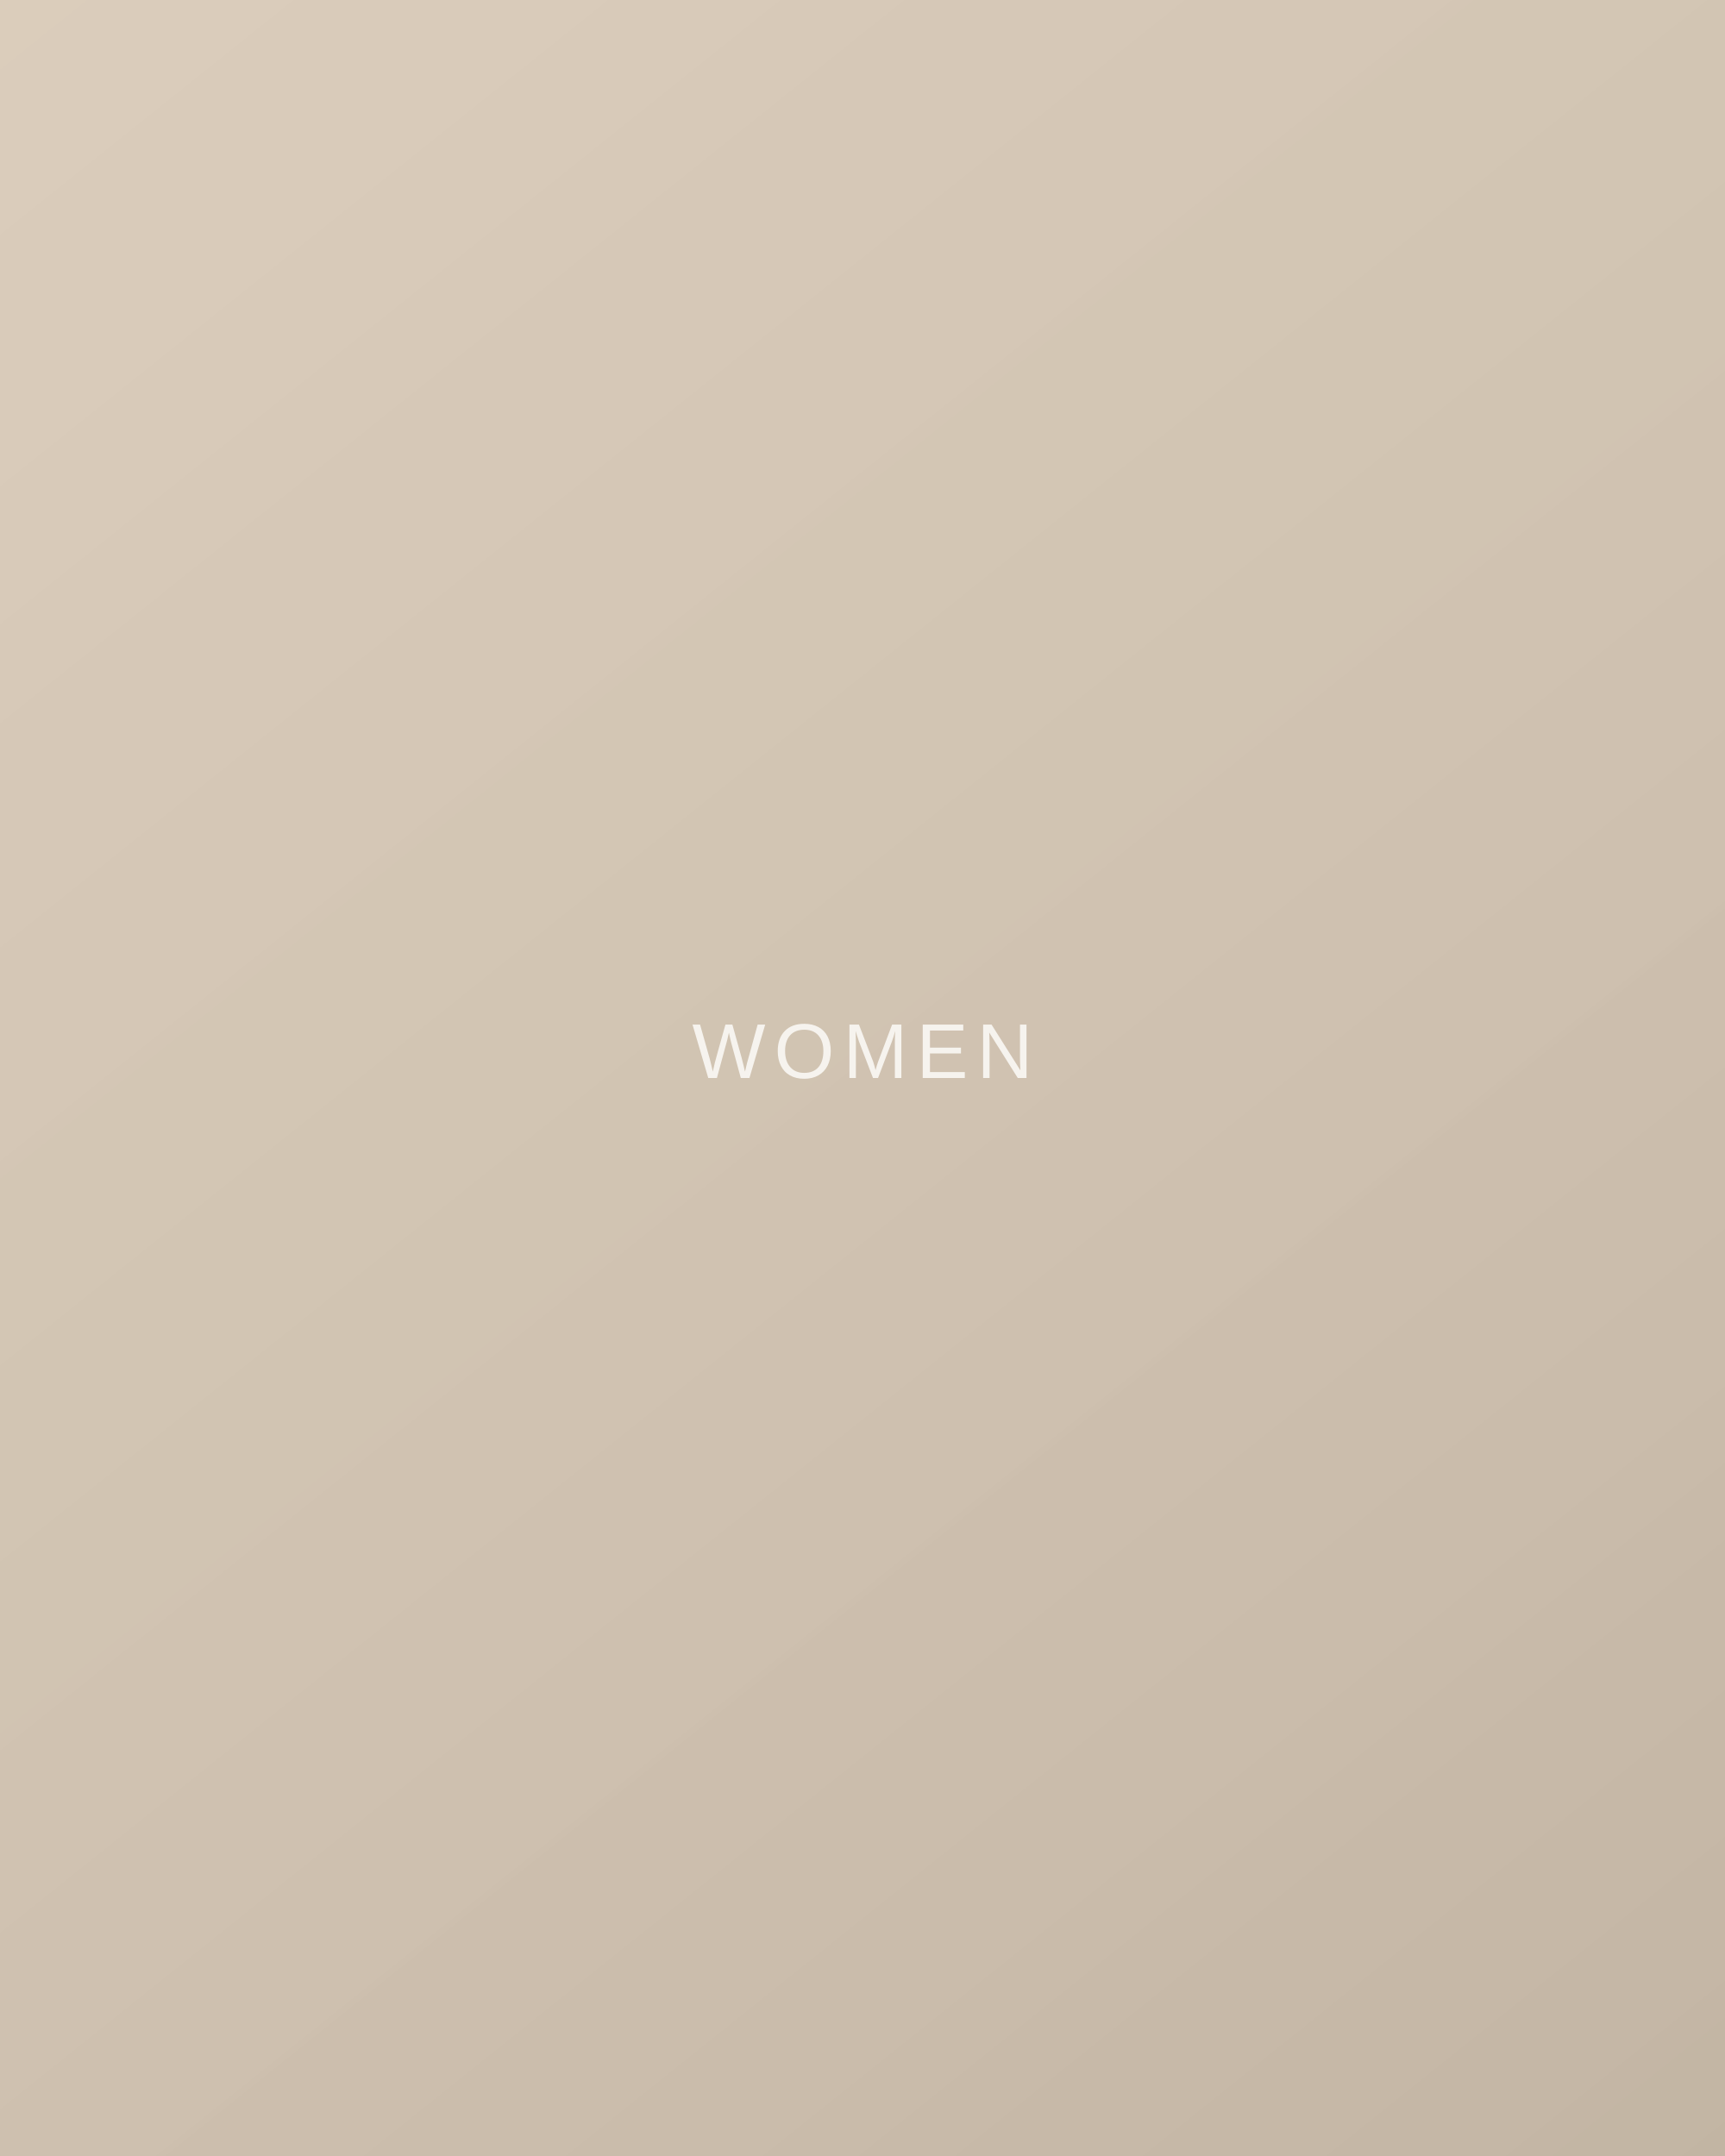
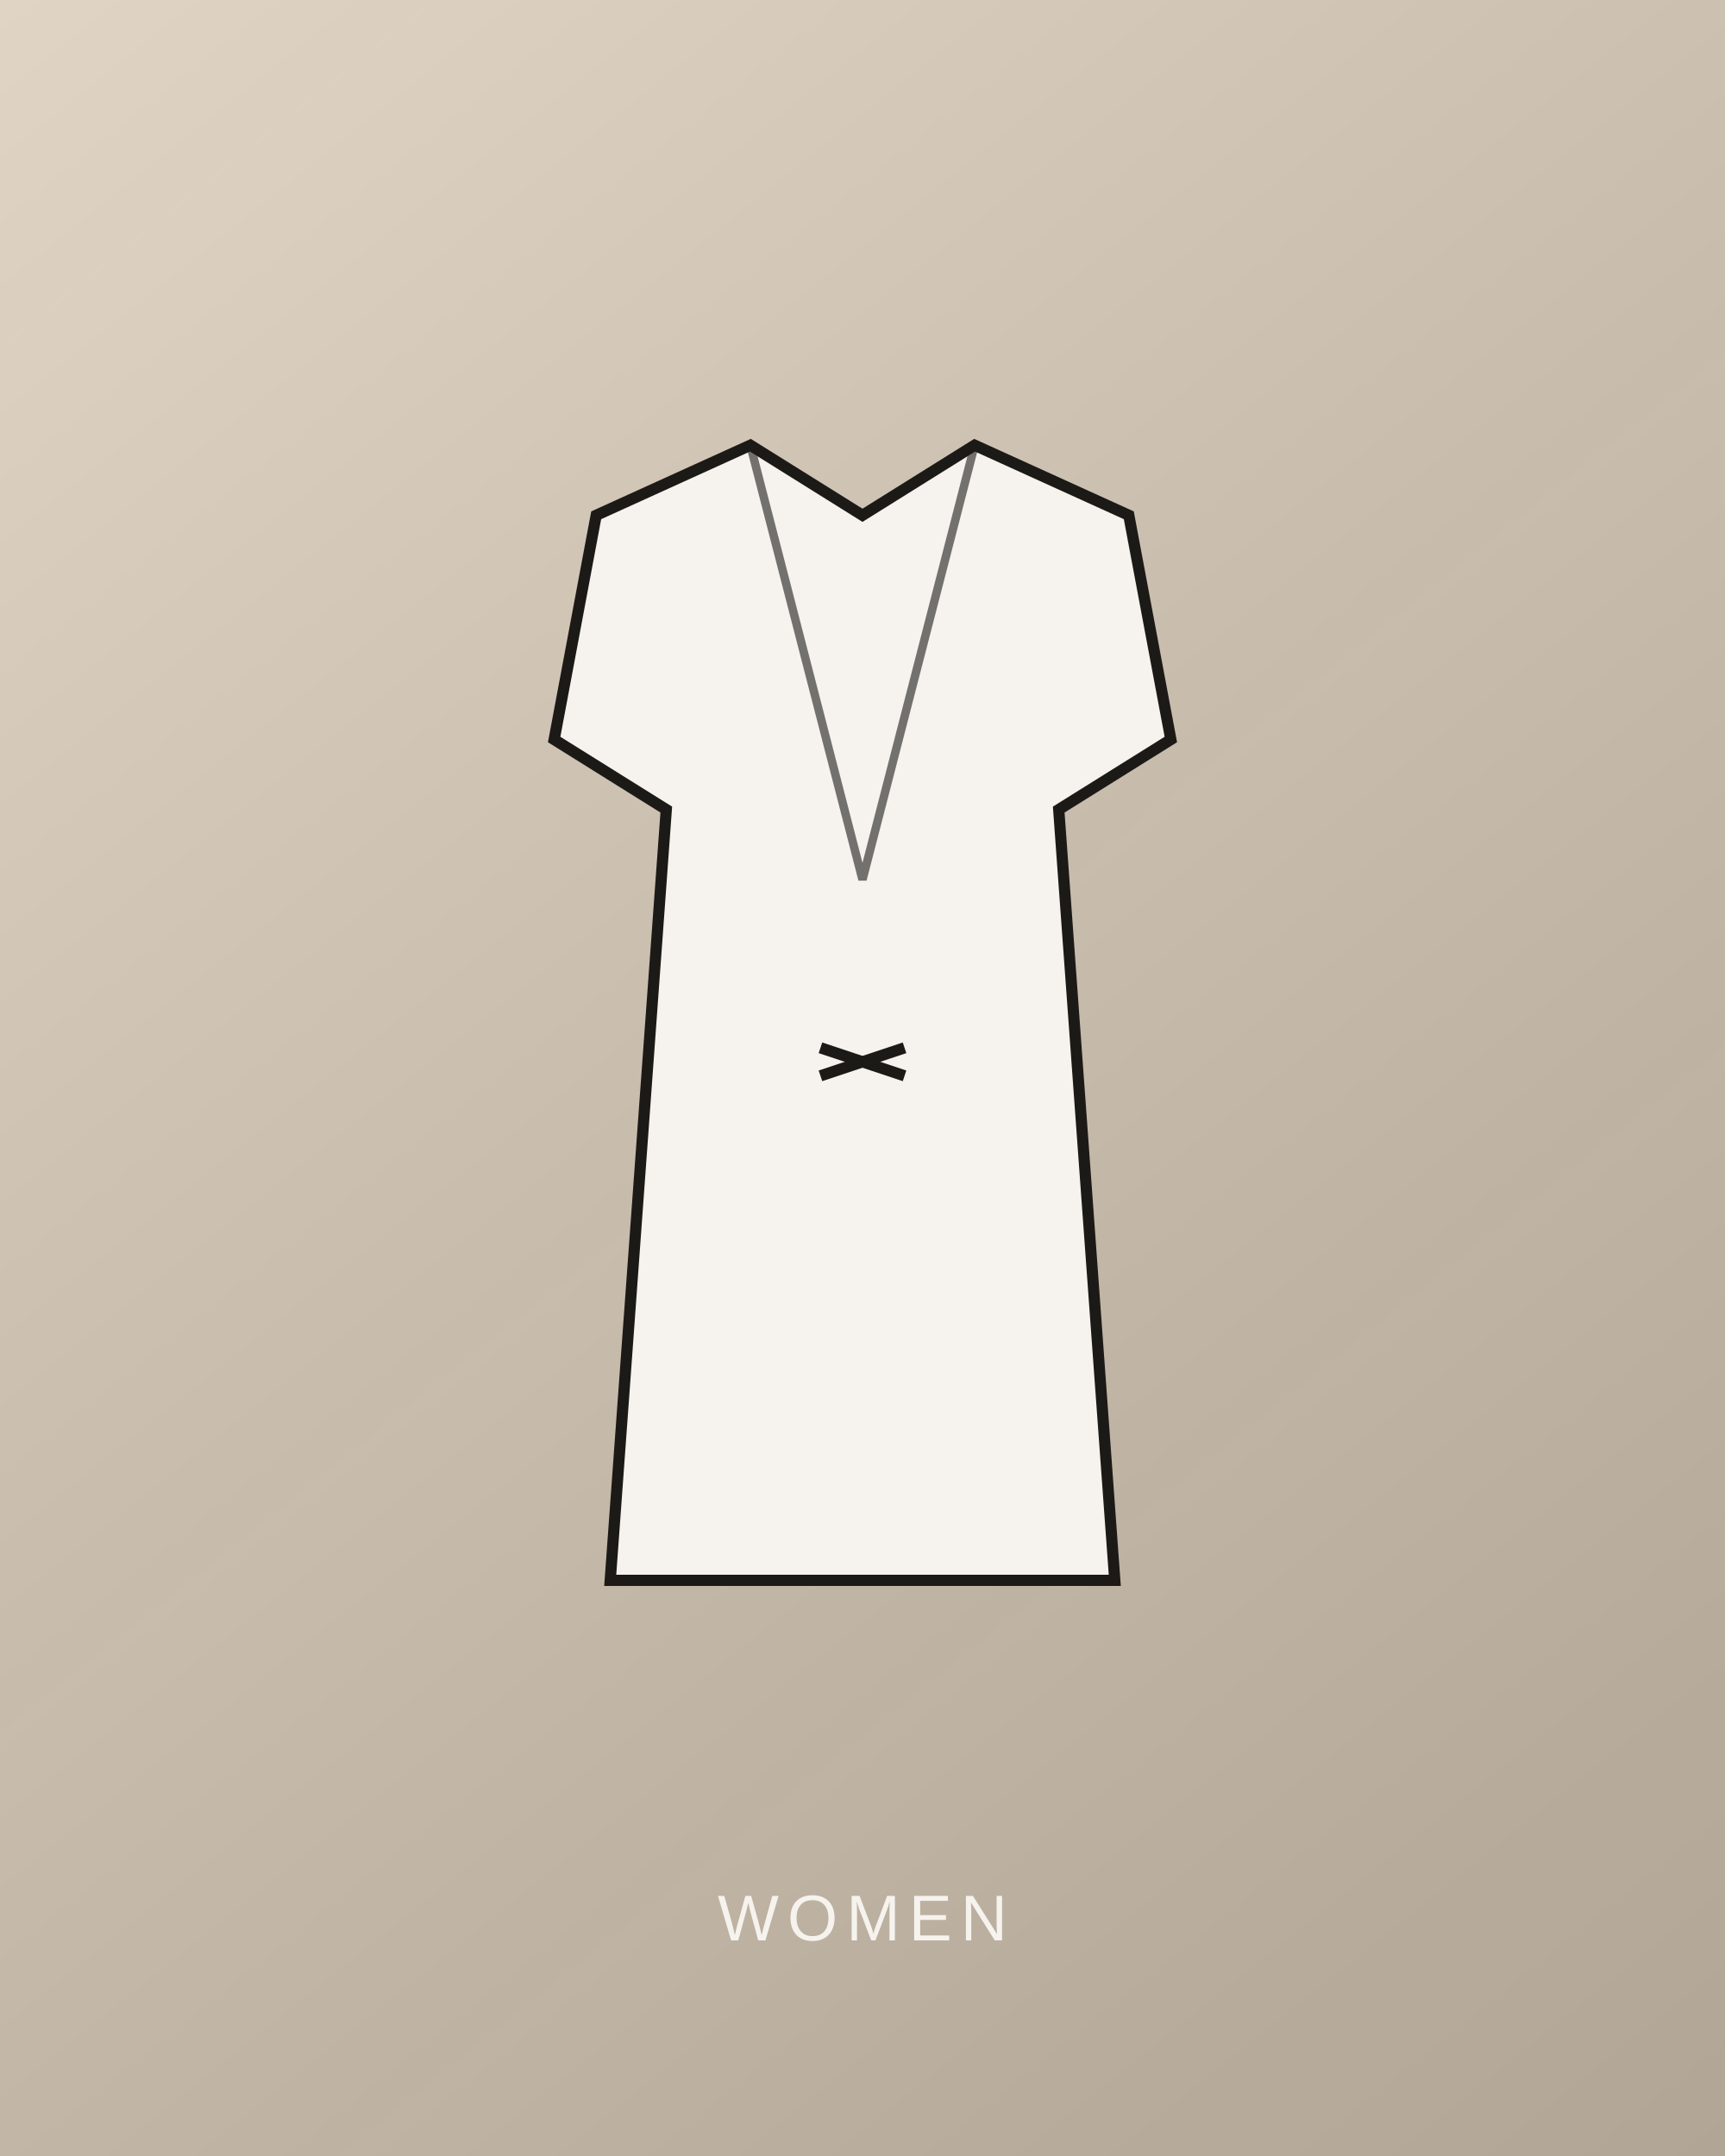
<svg xmlns="http://www.w3.org/2000/svg" viewBox="0 0 800 1000">
-   <rect width="800" height="1000" fill="#D8C9B6" />
-   <rect width="800" height="1000" fill="url(#g)" opacity="0.5" />
  <defs>
-     <linearGradient id="g" x1="0" y1="0" x2="800" y2="1000" gradientUnits="userSpaceOnUse">
-       <stop offset="0" stop-color="#ffffff" stop-opacity="0.15" />
-       <stop offset="1" stop-color="#000000" stop-opacity="0.2" />
+     <linearGradient id="tg" x1="0" y1="0" x2="800" y2="1000" gradientUnits="userSpaceOnUse">
+       <stop offset="0" stop-color="#ffffff" stop-opacity="0.2" />
+       <stop offset="1" stop-color="#000000" stop-opacity="0.18" />
    </linearGradient>
  </defs>
-   <text x="400" y="500" font-family="'Helvetica Neue', Arial, sans-serif" font-size="36" letter-spacing="4" fill="#F6F3EE" text-anchor="middle">WOMEN</text>
+   <rect width="800" height="1000" fill="#D8C9B6" />
+   <rect width="800" height="1000" fill="url(#tg)" />
+   <g transform="translate(400,460) scale(1.3)">
+     <g>
+       <path d="M -95,-170 L -40,-195 L 0,-170 L 40,-195 L 95,-170 L 110,-90 L 70,-65 L 90,210 L -90,210 L -70,-65 L -110,-90 Z" fill="#F6F3EE" stroke="#1C1A17" stroke-width="4" />
+       <path d="M -40,-195 L 0,-40 L 40,-195" fill="none" stroke="#1C1A17" stroke-width="3" opacity="0.6" />
+       <line x1="-15" y1="20" x2="15" y2="30" stroke="#1C1A17" stroke-width="4" />
+       <line x1="15" y1="20" x2="-15" y2="30" stroke="#1C1A17" stroke-width="4" />
+     </g>
+   </g>
+   <text x="400" y="900" font-family="'Helvetica Neue', Arial, sans-serif" font-size="30" letter-spacing="4" fill="#F6F3EE" text-anchor="middle">WOMEN</text>
</svg>
